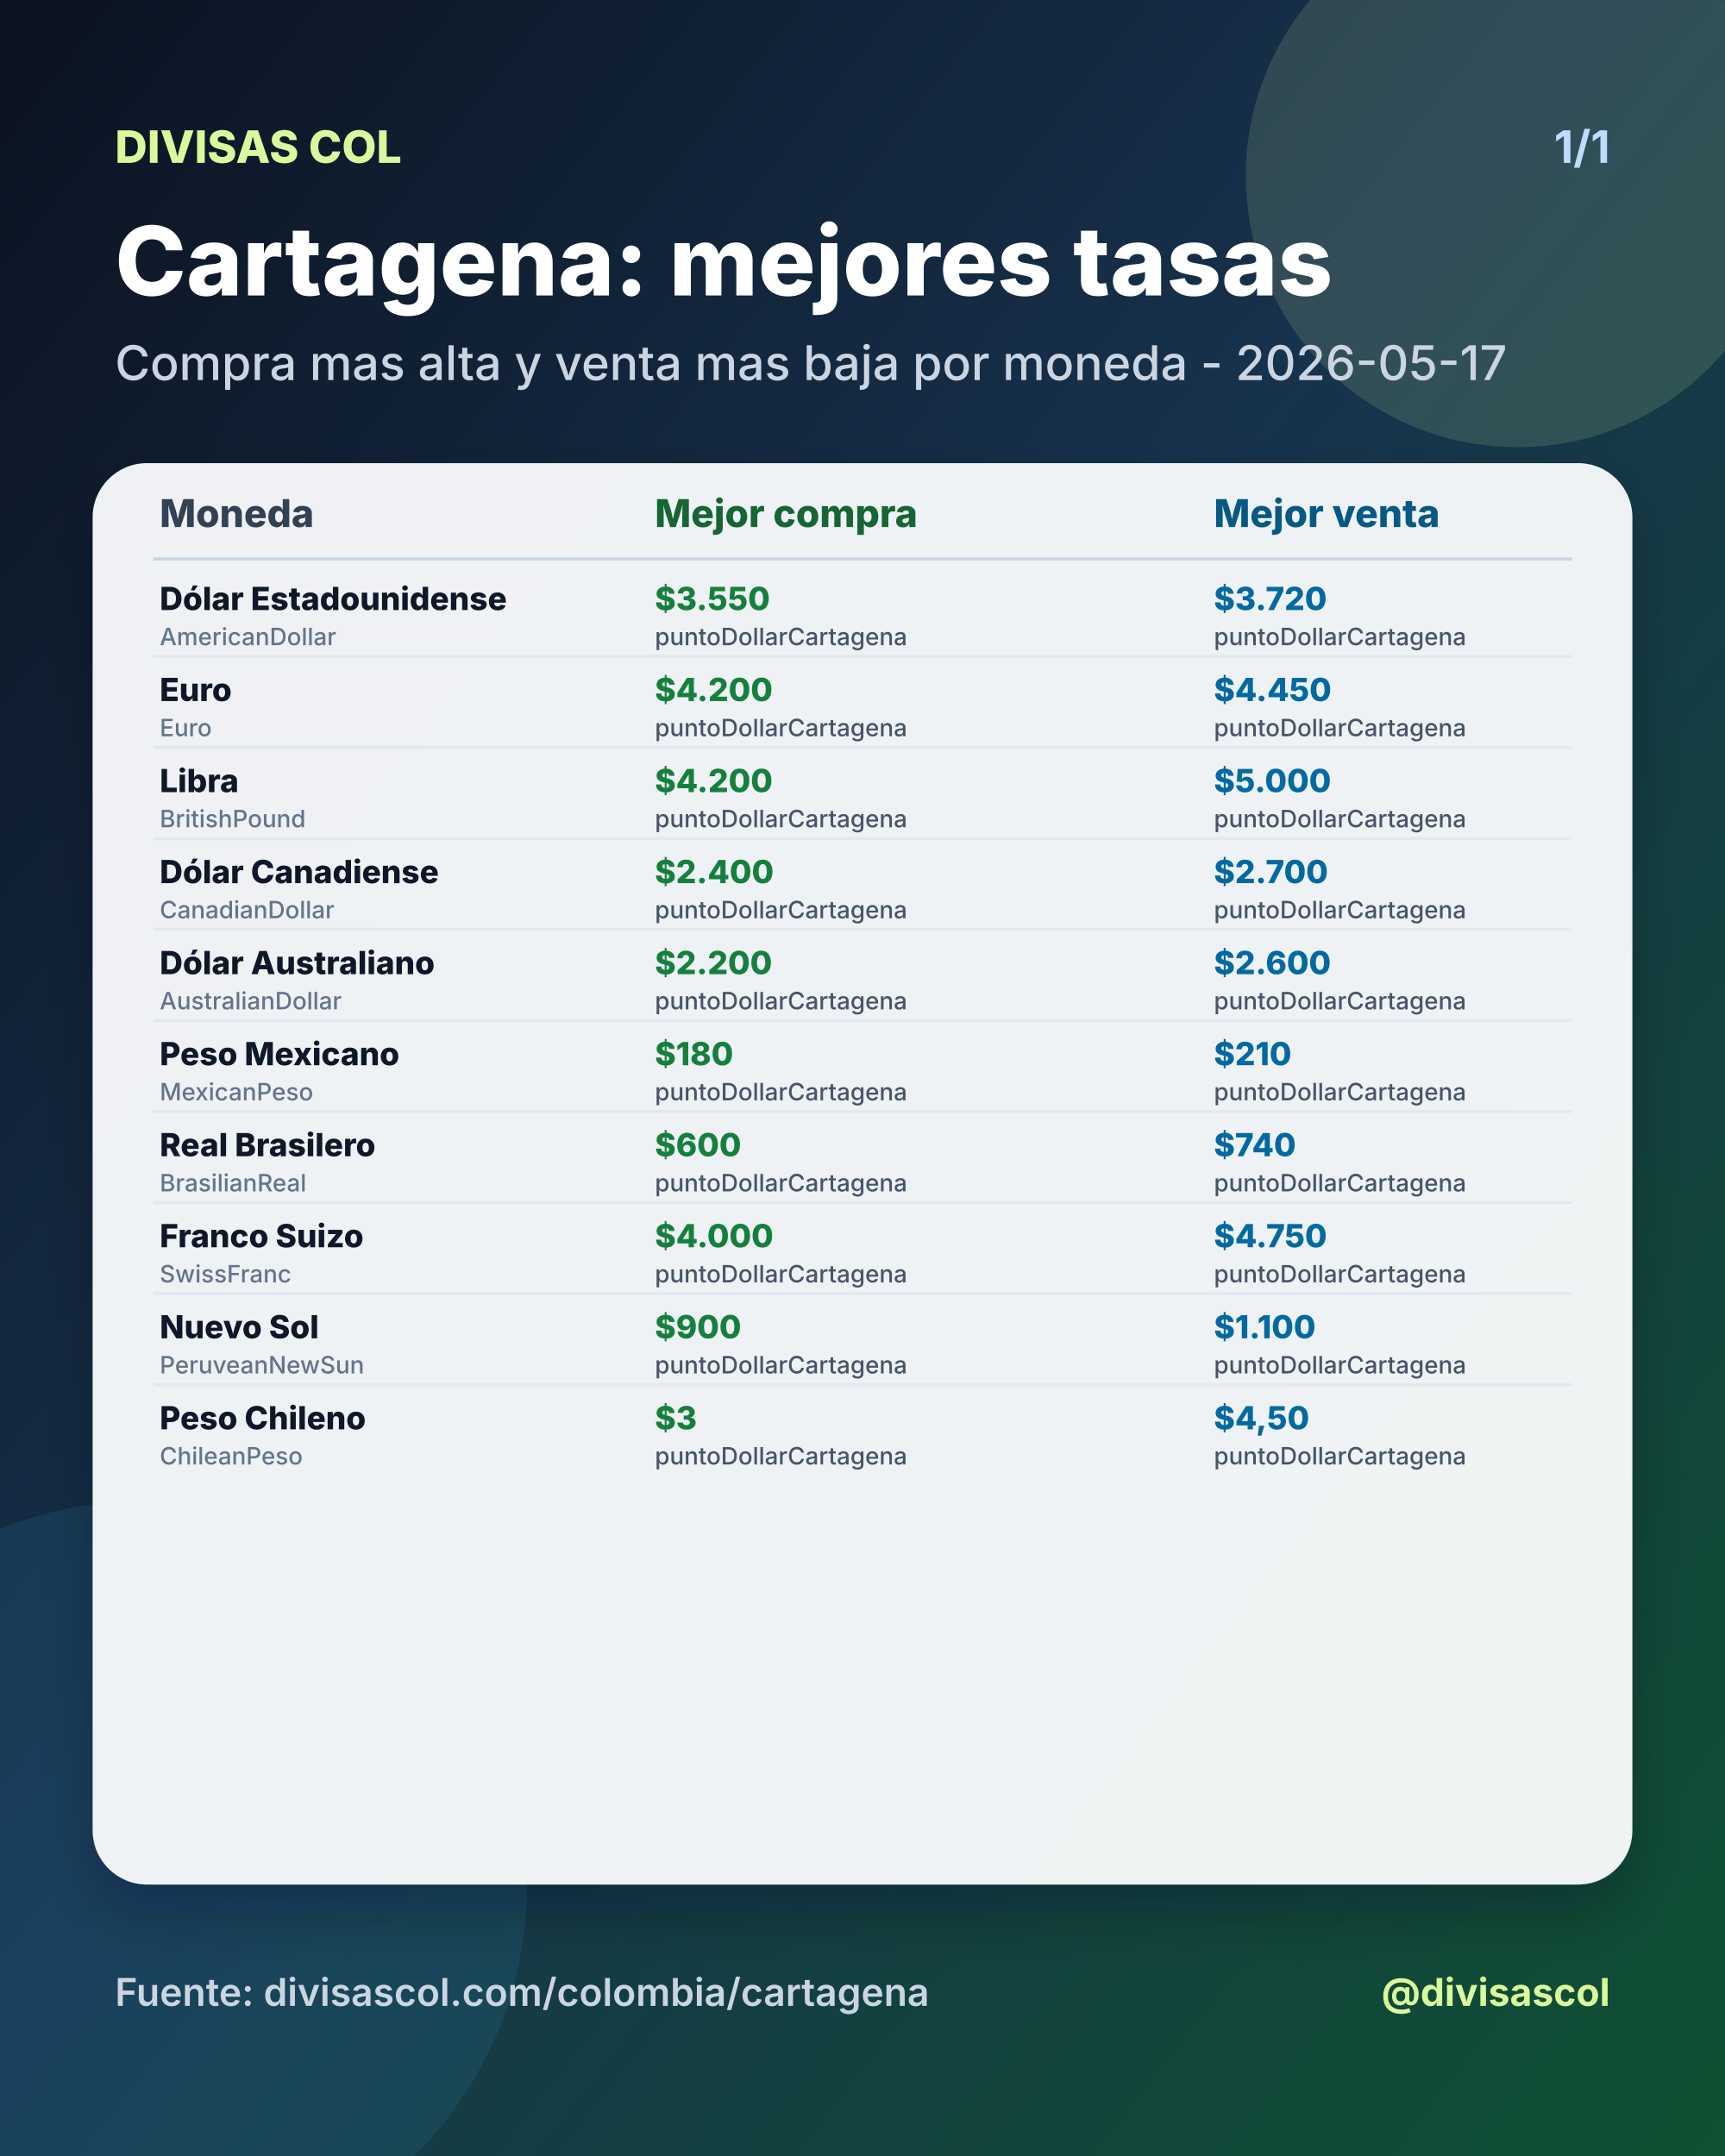
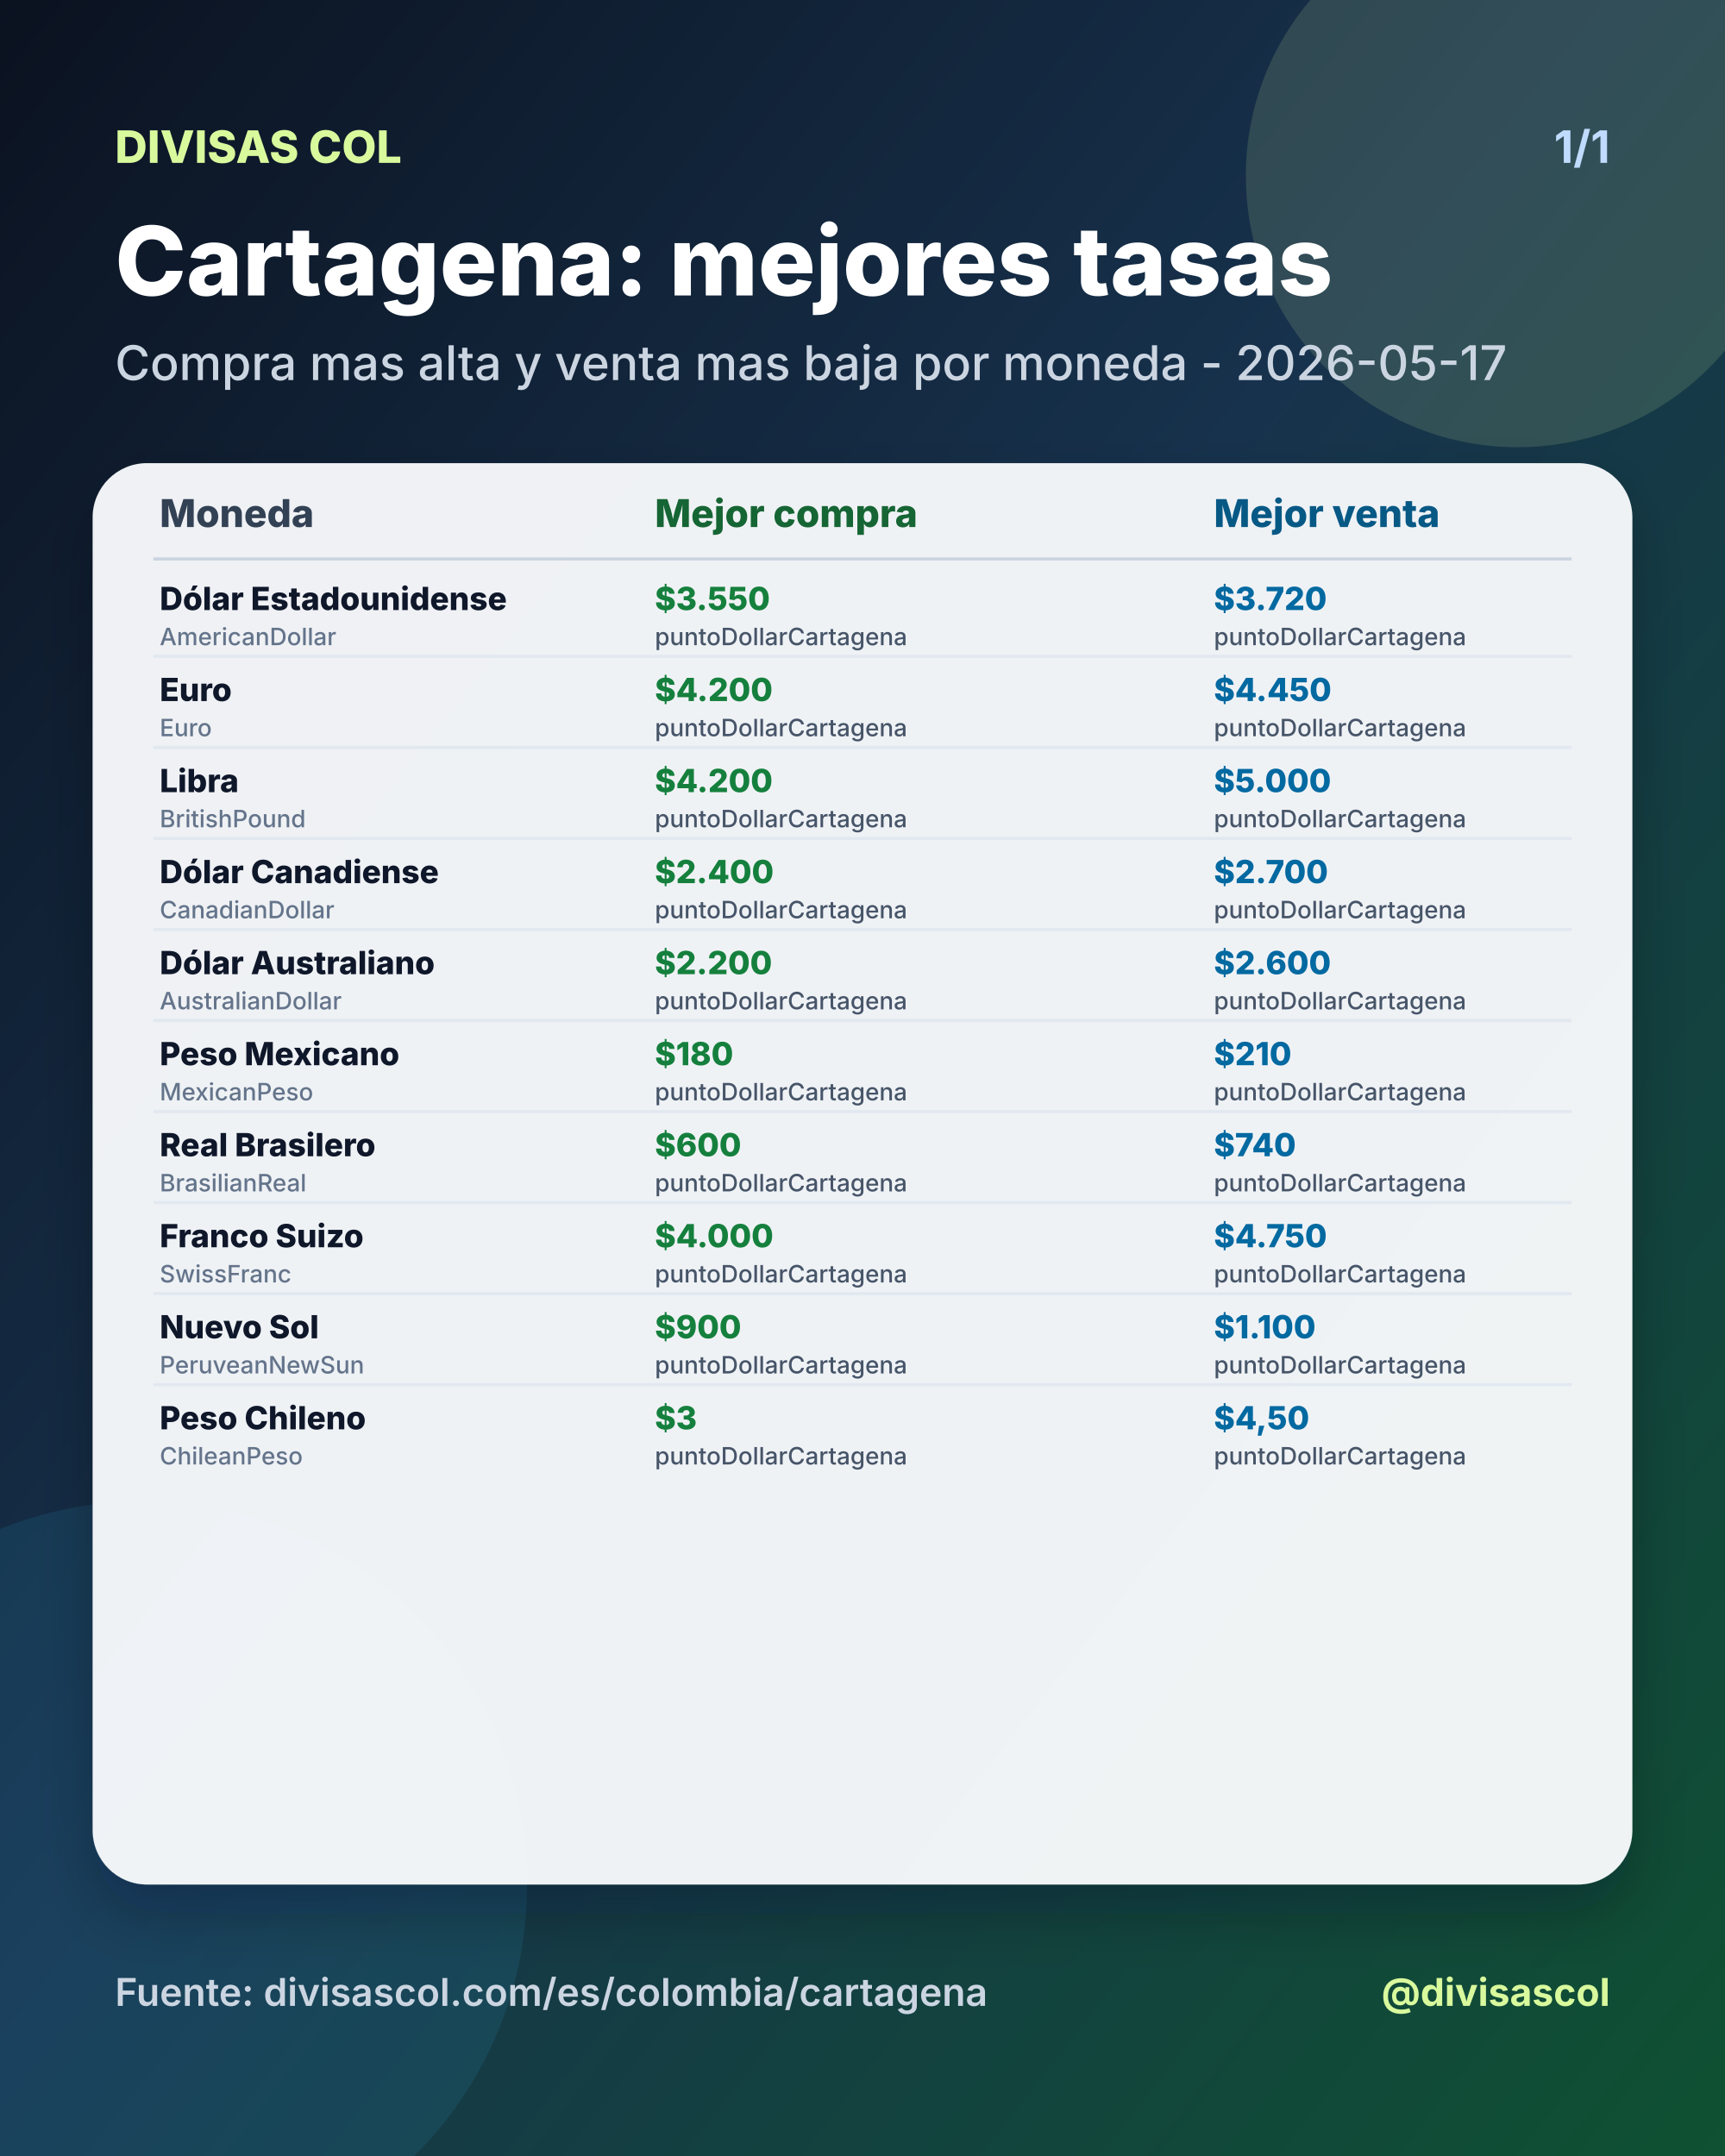
<svg xmlns="http://www.w3.org/2000/svg" width="1080" height="1350" viewBox="0 0 1080 1350">
  <defs>
    <linearGradient id="bg" x1="0" y1="0" x2="1" y2="1">
      <stop offset="0%" stop-color="#0b1220" />
      <stop offset="46%" stop-color="#17324d" />
      <stop offset="100%" stop-color="#0f5132" />
    </linearGradient>
    <filter id="shadow" x="-20%" y="-20%" width="140%" height="140%">
      <feDropShadow dx="0" dy="18" stdDeviation="18" flood-color="#020617" flood-opacity="0.28" />
    </filter>
  </defs>
  <rect width="1080" height="1350" fill="url(#bg)" />
  <circle cx="950" cy="110" r="170" fill="#d9f99d" opacity="0.14" />
  <circle cx="90" cy="1180" r="240" fill="#38bdf8" opacity="0.10" />
  <text x="72" y="102" fill="#d9f99d" font-size="28" font-family="Inter, Arial, sans-serif" font-weight="800" text-anchor="start">DIVISAS COL</text>
  <text x="1008" y="102" fill="#bfdbfe" font-size="28" font-family="Inter, Arial, sans-serif" font-weight="700" text-anchor="end">1/1</text>
  <text x="72" y="185" fill="#ffffff" font-size="60" font-family="Inter, Arial, sans-serif" font-weight="800" text-anchor="start">Cartagena: mejores tasas</text>
  <text x="72" y="238" fill="#cbd5e1" font-size="30" font-family="Inter, Arial, sans-serif" font-weight="500" text-anchor="start">Compra mas alta y venta mas baja por moneda - 2026-05-17</text>
  <rect x="58" y="290" width="964" height="890" rx="34" fill="#f8fafc" opacity="0.96" filter="url(#shadow)" />
  <text x="100" y="330" fill="#334155" font-size="24" font-family="Inter, Arial, sans-serif" font-weight="800" text-anchor="start">Moneda</text>
  <text x="410" y="330" fill="#166534" font-size="24" font-family="Inter, Arial, sans-serif" font-weight="800" text-anchor="start">Mejor compra</text>
  <text x="760" y="330" fill="#075985" font-size="24" font-family="Inter, Arial, sans-serif" font-weight="800" text-anchor="start">Mejor venta</text>
  <line x1="96" y1="350" x2="984" y2="350" stroke="#cbd5e1" stroke-width="2" />
  <text x="100" y="382" fill="#0f172a" font-size="20" font-family="Inter, Arial, sans-serif" font-weight="800" text-anchor="start">Dólar Estadounidense</text>
  <text x="100" y="404" fill="#64748b" font-size="15" font-family="Inter, Arial, sans-serif" font-weight="500" text-anchor="start">AmericanDollar</text>
  <text x="410" y="382" fill="#15803d" font-size="20" font-family="Inter, Arial, sans-serif" font-weight="800" text-anchor="start">$3.550</text>
  <text x="410" y="404" fill="#475569" font-size="15" font-family="Inter, Arial, sans-serif" font-weight="500" text-anchor="start">puntoDollarCartagena</text>
  <text x="760" y="382" fill="#0369a1" font-size="20" font-family="Inter, Arial, sans-serif" font-weight="800" text-anchor="start">$3.720</text>
  <text x="760" y="404" fill="#475569" font-size="15" font-family="Inter, Arial, sans-serif" font-weight="500" text-anchor="start">puntoDollarCartagena</text>
  <line x1="96" y1="411" x2="984" y2="411" stroke="#e2e8f0" stroke-width="2" />
  <text x="100" y="439" fill="#0f172a" font-size="20" font-family="Inter, Arial, sans-serif" font-weight="800" text-anchor="start">Euro</text>
  <text x="100" y="461" fill="#64748b" font-size="15" font-family="Inter, Arial, sans-serif" font-weight="500" text-anchor="start">Euro</text>
  <text x="410" y="439" fill="#15803d" font-size="20" font-family="Inter, Arial, sans-serif" font-weight="800" text-anchor="start">$4.200</text>
  <text x="410" y="461" fill="#475569" font-size="15" font-family="Inter, Arial, sans-serif" font-weight="500" text-anchor="start">puntoDollarCartagena</text>
  <text x="760" y="439" fill="#0369a1" font-size="20" font-family="Inter, Arial, sans-serif" font-weight="800" text-anchor="start">$4.450</text>
  <text x="760" y="461" fill="#475569" font-size="15" font-family="Inter, Arial, sans-serif" font-weight="500" text-anchor="start">puntoDollarCartagena</text>
  <line x1="96" y1="468" x2="984" y2="468" stroke="#e2e8f0" stroke-width="2" />
  <text x="100" y="496" fill="#0f172a" font-size="20" font-family="Inter, Arial, sans-serif" font-weight="800" text-anchor="start">Libra</text>
  <text x="100" y="518" fill="#64748b" font-size="15" font-family="Inter, Arial, sans-serif" font-weight="500" text-anchor="start">BritishPound</text>
  <text x="410" y="496" fill="#15803d" font-size="20" font-family="Inter, Arial, sans-serif" font-weight="800" text-anchor="start">$4.200</text>
  <text x="410" y="518" fill="#475569" font-size="15" font-family="Inter, Arial, sans-serif" font-weight="500" text-anchor="start">puntoDollarCartagena</text>
  <text x="760" y="496" fill="#0369a1" font-size="20" font-family="Inter, Arial, sans-serif" font-weight="800" text-anchor="start">$5.000</text>
  <text x="760" y="518" fill="#475569" font-size="15" font-family="Inter, Arial, sans-serif" font-weight="500" text-anchor="start">puntoDollarCartagena</text>
  <line x1="96" y1="525" x2="984" y2="525" stroke="#e2e8f0" stroke-width="2" />
  <text x="100" y="553" fill="#0f172a" font-size="20" font-family="Inter, Arial, sans-serif" font-weight="800" text-anchor="start">Dólar Canadiense</text>
  <text x="100" y="575" fill="#64748b" font-size="15" font-family="Inter, Arial, sans-serif" font-weight="500" text-anchor="start">CanadianDollar</text>
  <text x="410" y="553" fill="#15803d" font-size="20" font-family="Inter, Arial, sans-serif" font-weight="800" text-anchor="start">$2.400</text>
  <text x="410" y="575" fill="#475569" font-size="15" font-family="Inter, Arial, sans-serif" font-weight="500" text-anchor="start">puntoDollarCartagena</text>
  <text x="760" y="553" fill="#0369a1" font-size="20" font-family="Inter, Arial, sans-serif" font-weight="800" text-anchor="start">$2.700</text>
  <text x="760" y="575" fill="#475569" font-size="15" font-family="Inter, Arial, sans-serif" font-weight="500" text-anchor="start">puntoDollarCartagena</text>
  <line x1="96" y1="582" x2="984" y2="582" stroke="#e2e8f0" stroke-width="2" />
  <text x="100" y="610" fill="#0f172a" font-size="20" font-family="Inter, Arial, sans-serif" font-weight="800" text-anchor="start">Dólar Australiano</text>
  <text x="100" y="632" fill="#64748b" font-size="15" font-family="Inter, Arial, sans-serif" font-weight="500" text-anchor="start">AustralianDollar</text>
  <text x="410" y="610" fill="#15803d" font-size="20" font-family="Inter, Arial, sans-serif" font-weight="800" text-anchor="start">$2.200</text>
  <text x="410" y="632" fill="#475569" font-size="15" font-family="Inter, Arial, sans-serif" font-weight="500" text-anchor="start">puntoDollarCartagena</text>
  <text x="760" y="610" fill="#0369a1" font-size="20" font-family="Inter, Arial, sans-serif" font-weight="800" text-anchor="start">$2.600</text>
  <text x="760" y="632" fill="#475569" font-size="15" font-family="Inter, Arial, sans-serif" font-weight="500" text-anchor="start">puntoDollarCartagena</text>
  <line x1="96" y1="639" x2="984" y2="639" stroke="#e2e8f0" stroke-width="2" />
  <text x="100" y="667" fill="#0f172a" font-size="20" font-family="Inter, Arial, sans-serif" font-weight="800" text-anchor="start">Peso Mexicano</text>
  <text x="100" y="689" fill="#64748b" font-size="15" font-family="Inter, Arial, sans-serif" font-weight="500" text-anchor="start">MexicanPeso</text>
  <text x="410" y="667" fill="#15803d" font-size="20" font-family="Inter, Arial, sans-serif" font-weight="800" text-anchor="start">$180</text>
  <text x="410" y="689" fill="#475569" font-size="15" font-family="Inter, Arial, sans-serif" font-weight="500" text-anchor="start">puntoDollarCartagena</text>
  <text x="760" y="667" fill="#0369a1" font-size="20" font-family="Inter, Arial, sans-serif" font-weight="800" text-anchor="start">$210</text>
  <text x="760" y="689" fill="#475569" font-size="15" font-family="Inter, Arial, sans-serif" font-weight="500" text-anchor="start">puntoDollarCartagena</text>
  <line x1="96" y1="696" x2="984" y2="696" stroke="#e2e8f0" stroke-width="2" />
  <text x="100" y="724" fill="#0f172a" font-size="20" font-family="Inter, Arial, sans-serif" font-weight="800" text-anchor="start">Real Brasilero</text>
  <text x="100" y="746" fill="#64748b" font-size="15" font-family="Inter, Arial, sans-serif" font-weight="500" text-anchor="start">BrasilianReal</text>
  <text x="410" y="724" fill="#15803d" font-size="20" font-family="Inter, Arial, sans-serif" font-weight="800" text-anchor="start">$600</text>
  <text x="410" y="746" fill="#475569" font-size="15" font-family="Inter, Arial, sans-serif" font-weight="500" text-anchor="start">puntoDollarCartagena</text>
  <text x="760" y="724" fill="#0369a1" font-size="20" font-family="Inter, Arial, sans-serif" font-weight="800" text-anchor="start">$740</text>
  <text x="760" y="746" fill="#475569" font-size="15" font-family="Inter, Arial, sans-serif" font-weight="500" text-anchor="start">puntoDollarCartagena</text>
  <line x1="96" y1="753" x2="984" y2="753" stroke="#e2e8f0" stroke-width="2" />
  <text x="100" y="781" fill="#0f172a" font-size="20" font-family="Inter, Arial, sans-serif" font-weight="800" text-anchor="start">Franco Suizo</text>
  <text x="100" y="803" fill="#64748b" font-size="15" font-family="Inter, Arial, sans-serif" font-weight="500" text-anchor="start">SwissFranc</text>
  <text x="410" y="781" fill="#15803d" font-size="20" font-family="Inter, Arial, sans-serif" font-weight="800" text-anchor="start">$4.000</text>
  <text x="410" y="803" fill="#475569" font-size="15" font-family="Inter, Arial, sans-serif" font-weight="500" text-anchor="start">puntoDollarCartagena</text>
  <text x="760" y="781" fill="#0369a1" font-size="20" font-family="Inter, Arial, sans-serif" font-weight="800" text-anchor="start">$4.750</text>
  <text x="760" y="803" fill="#475569" font-size="15" font-family="Inter, Arial, sans-serif" font-weight="500" text-anchor="start">puntoDollarCartagena</text>
  <line x1="96" y1="810" x2="984" y2="810" stroke="#e2e8f0" stroke-width="2" />
  <text x="100" y="838" fill="#0f172a" font-size="20" font-family="Inter, Arial, sans-serif" font-weight="800" text-anchor="start">Nuevo Sol</text>
  <text x="100" y="860" fill="#64748b" font-size="15" font-family="Inter, Arial, sans-serif" font-weight="500" text-anchor="start">PeruveanNewSun</text>
  <text x="410" y="838" fill="#15803d" font-size="20" font-family="Inter, Arial, sans-serif" font-weight="800" text-anchor="start">$900</text>
  <text x="410" y="860" fill="#475569" font-size="15" font-family="Inter, Arial, sans-serif" font-weight="500" text-anchor="start">puntoDollarCartagena</text>
  <text x="760" y="838" fill="#0369a1" font-size="20" font-family="Inter, Arial, sans-serif" font-weight="800" text-anchor="start">$1.100</text>
  <text x="760" y="860" fill="#475569" font-size="15" font-family="Inter, Arial, sans-serif" font-weight="500" text-anchor="start">puntoDollarCartagena</text>
  <line x1="96" y1="867" x2="984" y2="867" stroke="#e2e8f0" stroke-width="2" />
  <text x="100" y="895" fill="#0f172a" font-size="20" font-family="Inter, Arial, sans-serif" font-weight="800" text-anchor="start">Peso Chileno</text>
  <text x="100" y="917" fill="#64748b" font-size="15" font-family="Inter, Arial, sans-serif" font-weight="500" text-anchor="start">ChileanPeso</text>
  <text x="410" y="895" fill="#15803d" font-size="20" font-family="Inter, Arial, sans-serif" font-weight="800" text-anchor="start">$3</text>
  <text x="410" y="917" fill="#475569" font-size="15" font-family="Inter, Arial, sans-serif" font-weight="500" text-anchor="start">puntoDollarCartagena</text>
  <text x="760" y="895" fill="#0369a1" font-size="20" font-family="Inter, Arial, sans-serif" font-weight="800" text-anchor="start">$4,50</text>
  <text x="760" y="917" fill="#475569" font-size="15" font-family="Inter, Arial, sans-serif" font-weight="500" text-anchor="start">puntoDollarCartagena</text>
-   <text x="72" y="1256" fill="#cbd5e1" font-size="24" font-family="Inter, Arial, sans-serif" font-weight="600" text-anchor="start">Fuente: divisascol.com/colombia/cartagena</text>
+   <text x="72" y="1256" fill="#cbd5e1" font-size="24" font-family="Inter, Arial, sans-serif" font-weight="600" text-anchor="start">Fuente: divisascol.com/es/colombia/cartagena</text>
  <text x="1008" y="1256" fill="#d9f99d" font-size="24" font-family="Inter, Arial, sans-serif" font-weight="700" text-anchor="end">@divisascol</text>
</svg>
